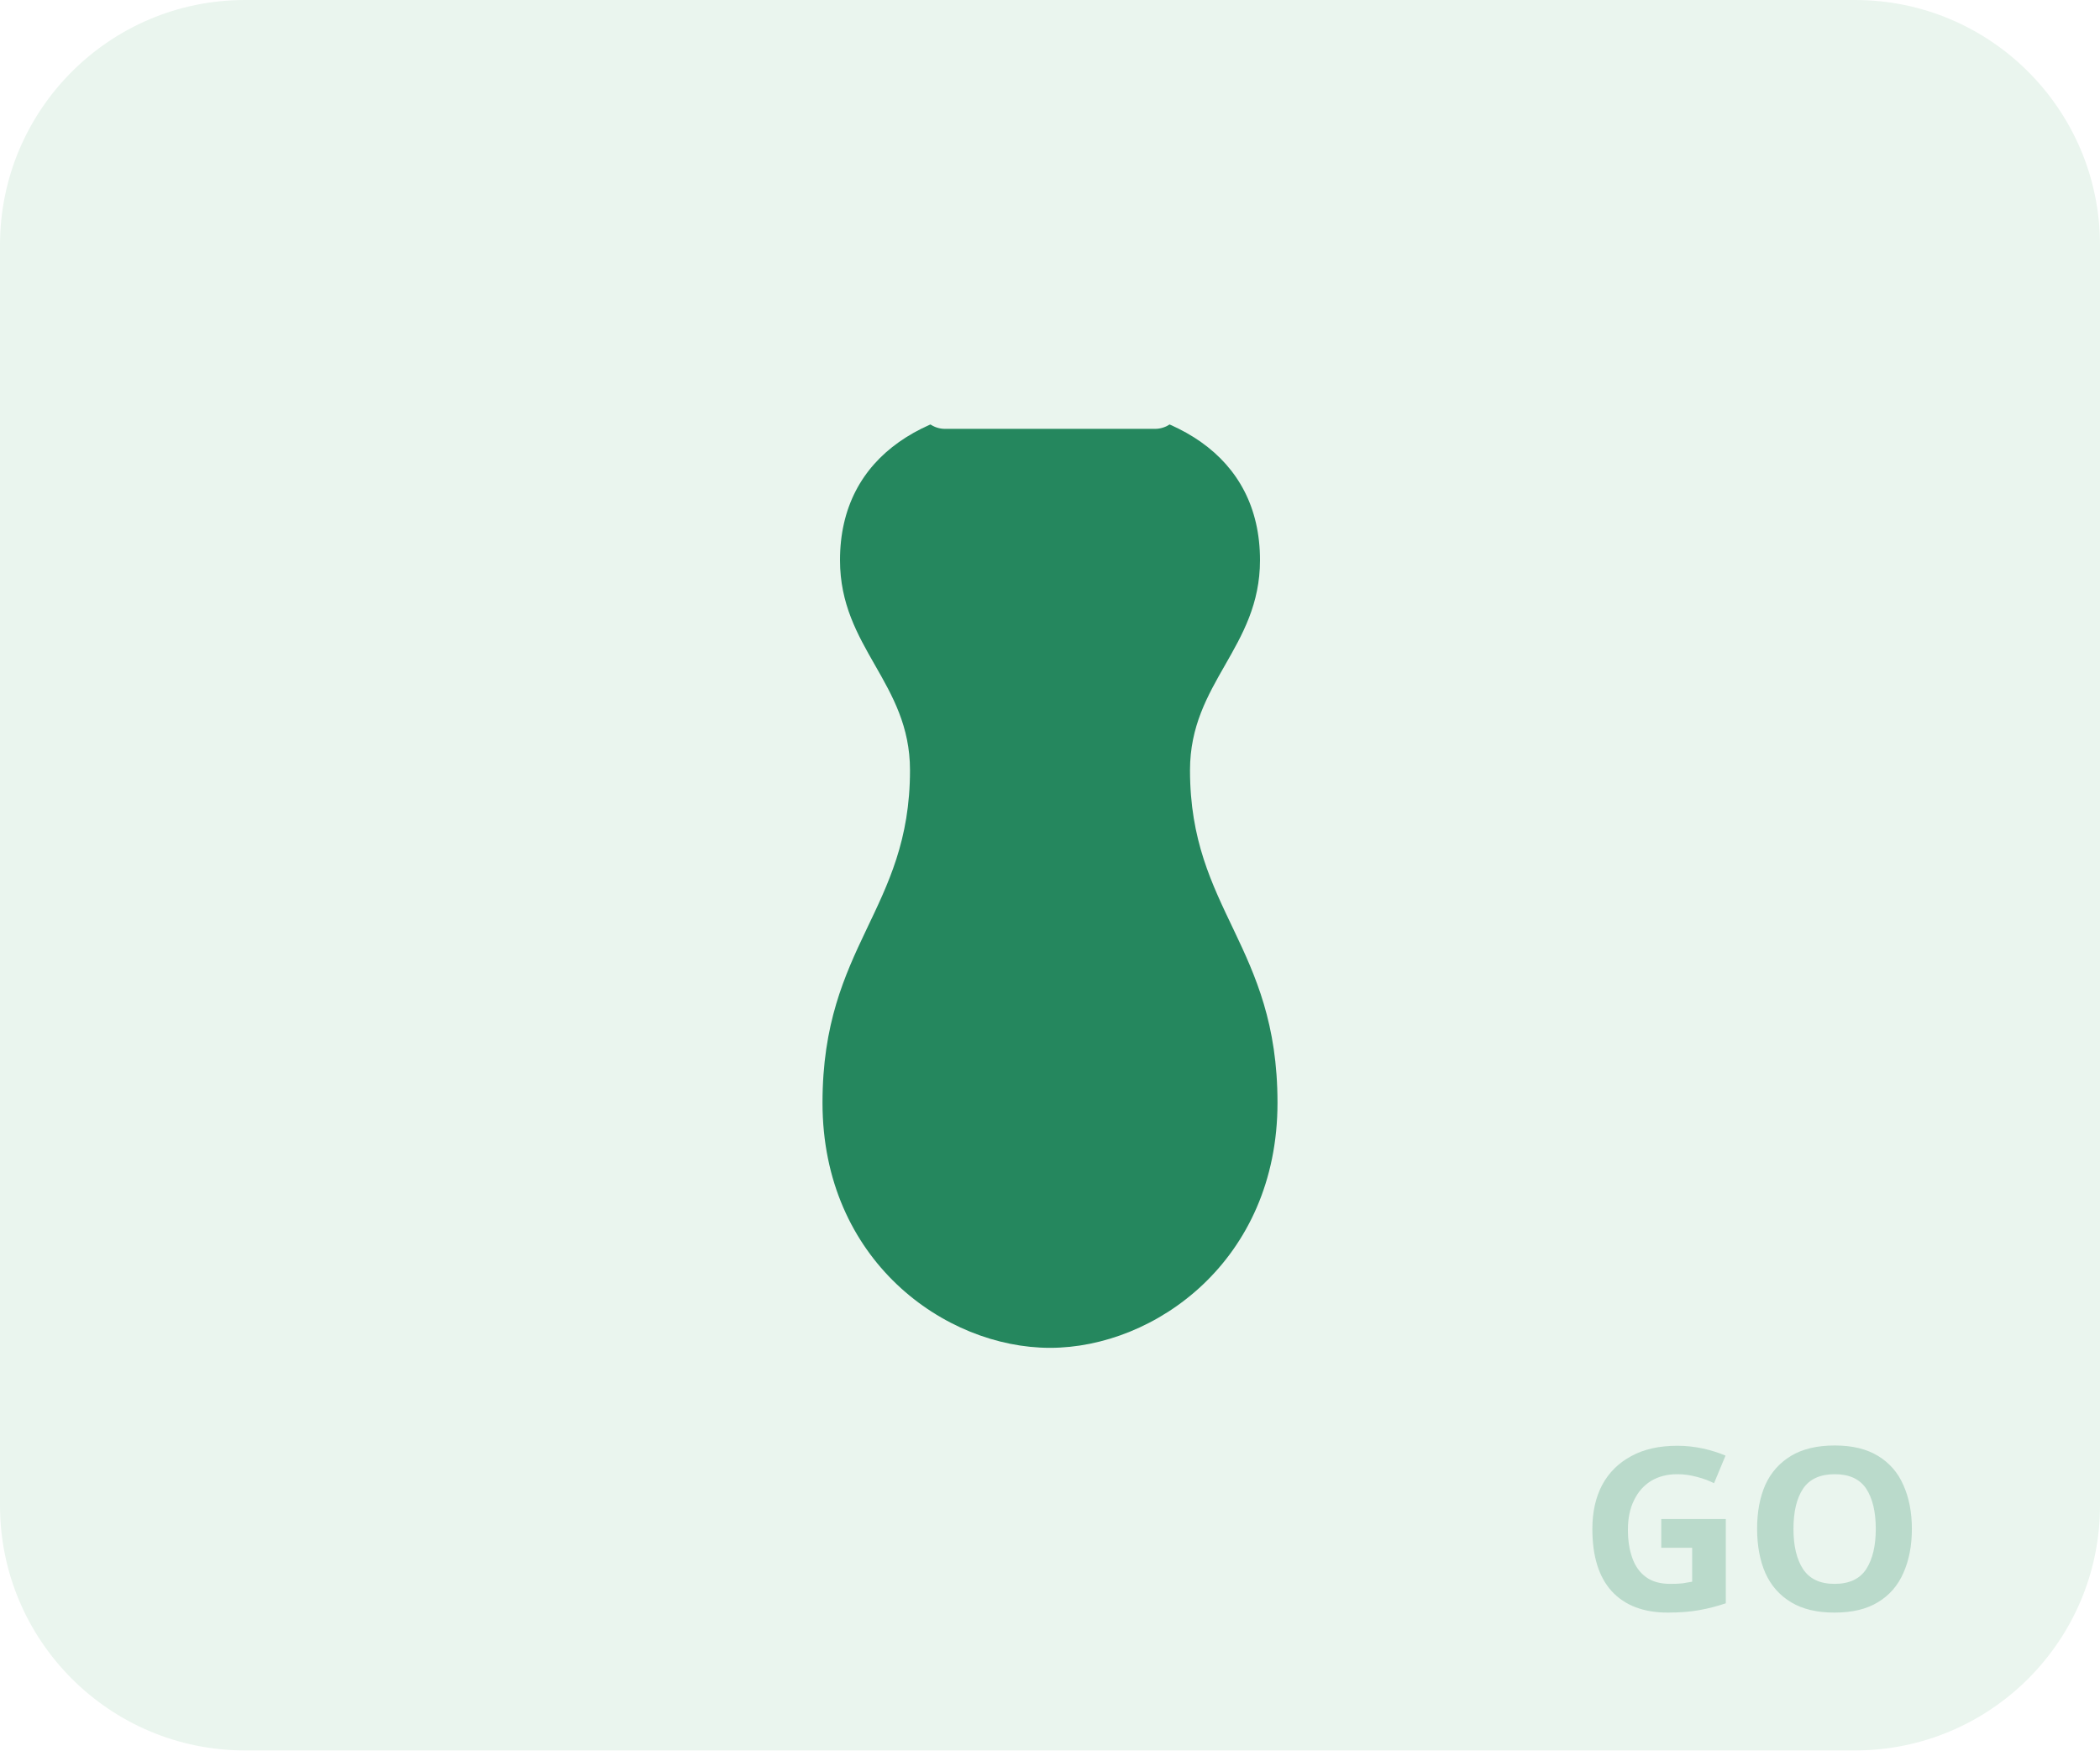
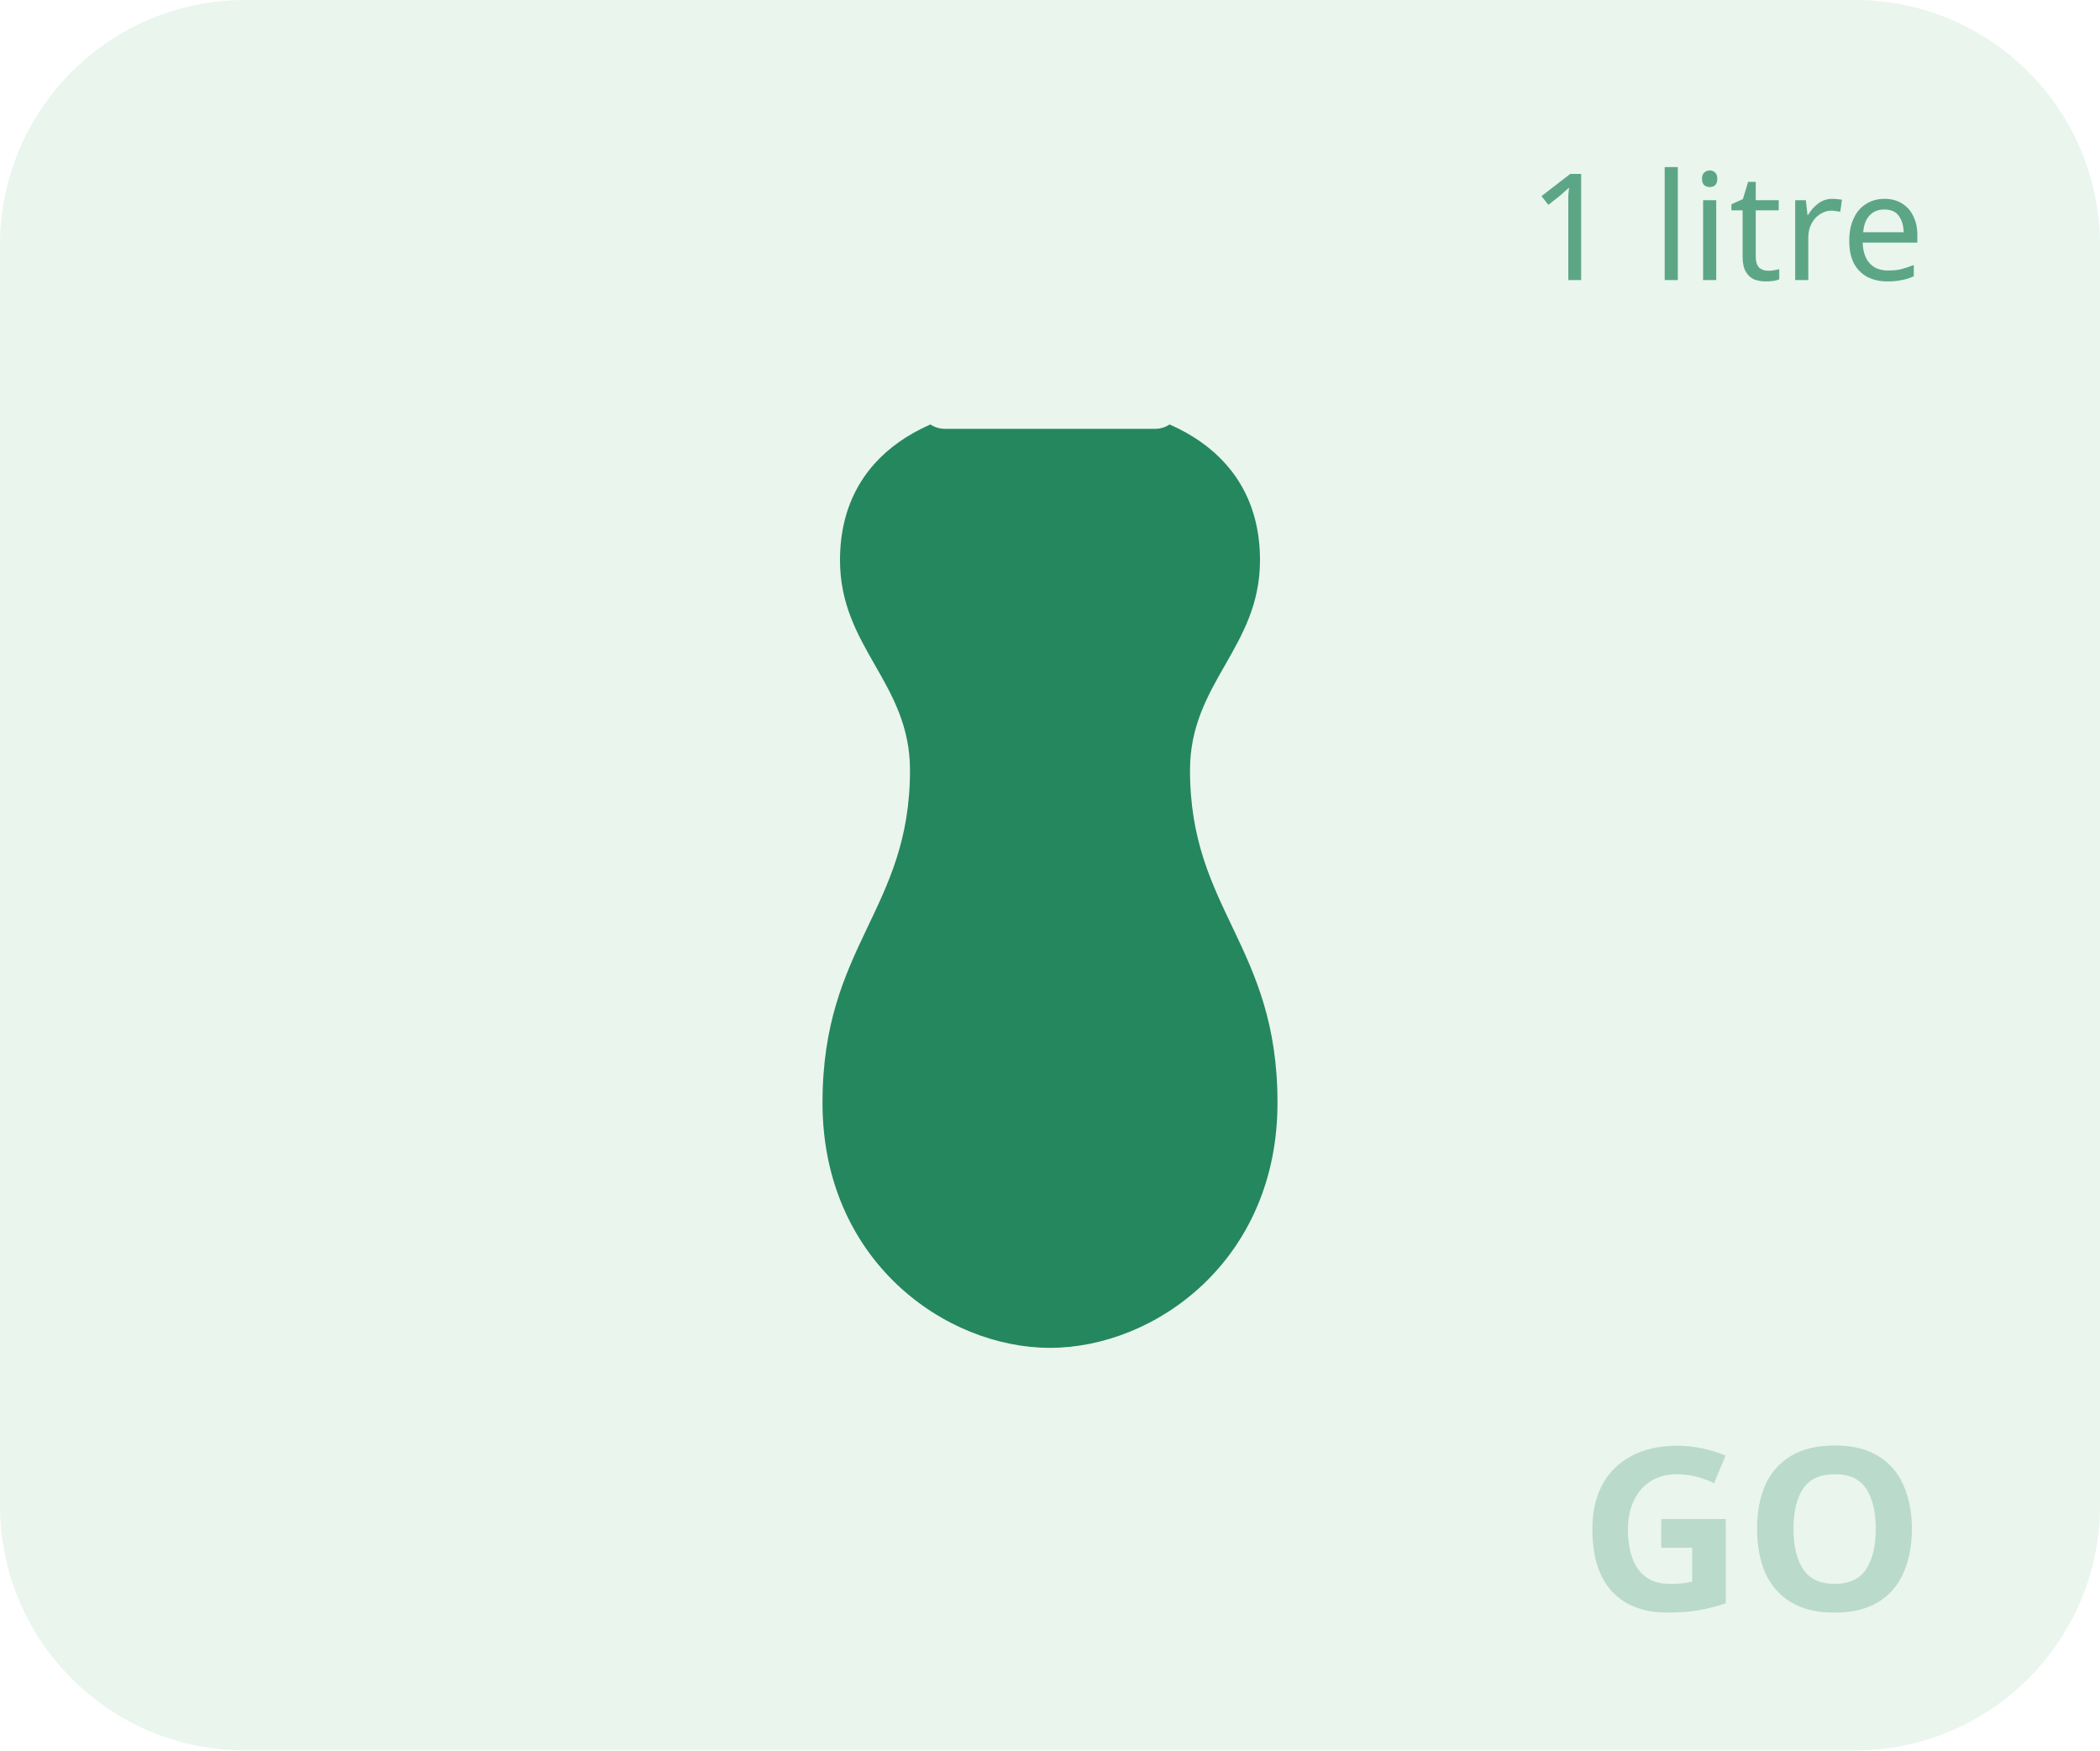
<svg xmlns="http://www.w3.org/2000/svg" viewBox="0 0 120 100" role="img" aria-label="Groundnut Oil">
  <rect width="120" height="100" rx="14" fill="#eaf5ee" />
  <g transform="translate(4 2)">
    <path d="M44 30c0-6 5-9 12-9s12 3 12 9c0 5-4 7-4 12 0 8 5 10 5 19 0 9-7 14-13 14s-13-5-13-14c0-9 5-11 5-19 0-5-4-7-4-12z" fill="#0f7b4f" opacity=".9" />
    <path d="M50 21h12" stroke="#eaf5ee" stroke-width="3" stroke-linecap="round" />
  </g>
-   <text x="110" y="16" text-anchor="end" font-family="system-ui,sans-serif" font-size="8.5" fill="#0f7b4f" opacity=".65" />
+   <text x="110" y="16" text-anchor="end" font-family="system-ui,sans-serif" font-size="8.5" fill="#0f7b4f" opacity=".65">1 litre</text>
  <text x="110" y="92" text-anchor="end" font-family="system-ui,sans-serif" font-size="13" font-weight="800" fill="#0f7b4f" opacity=".22">GO</text>
</svg>
